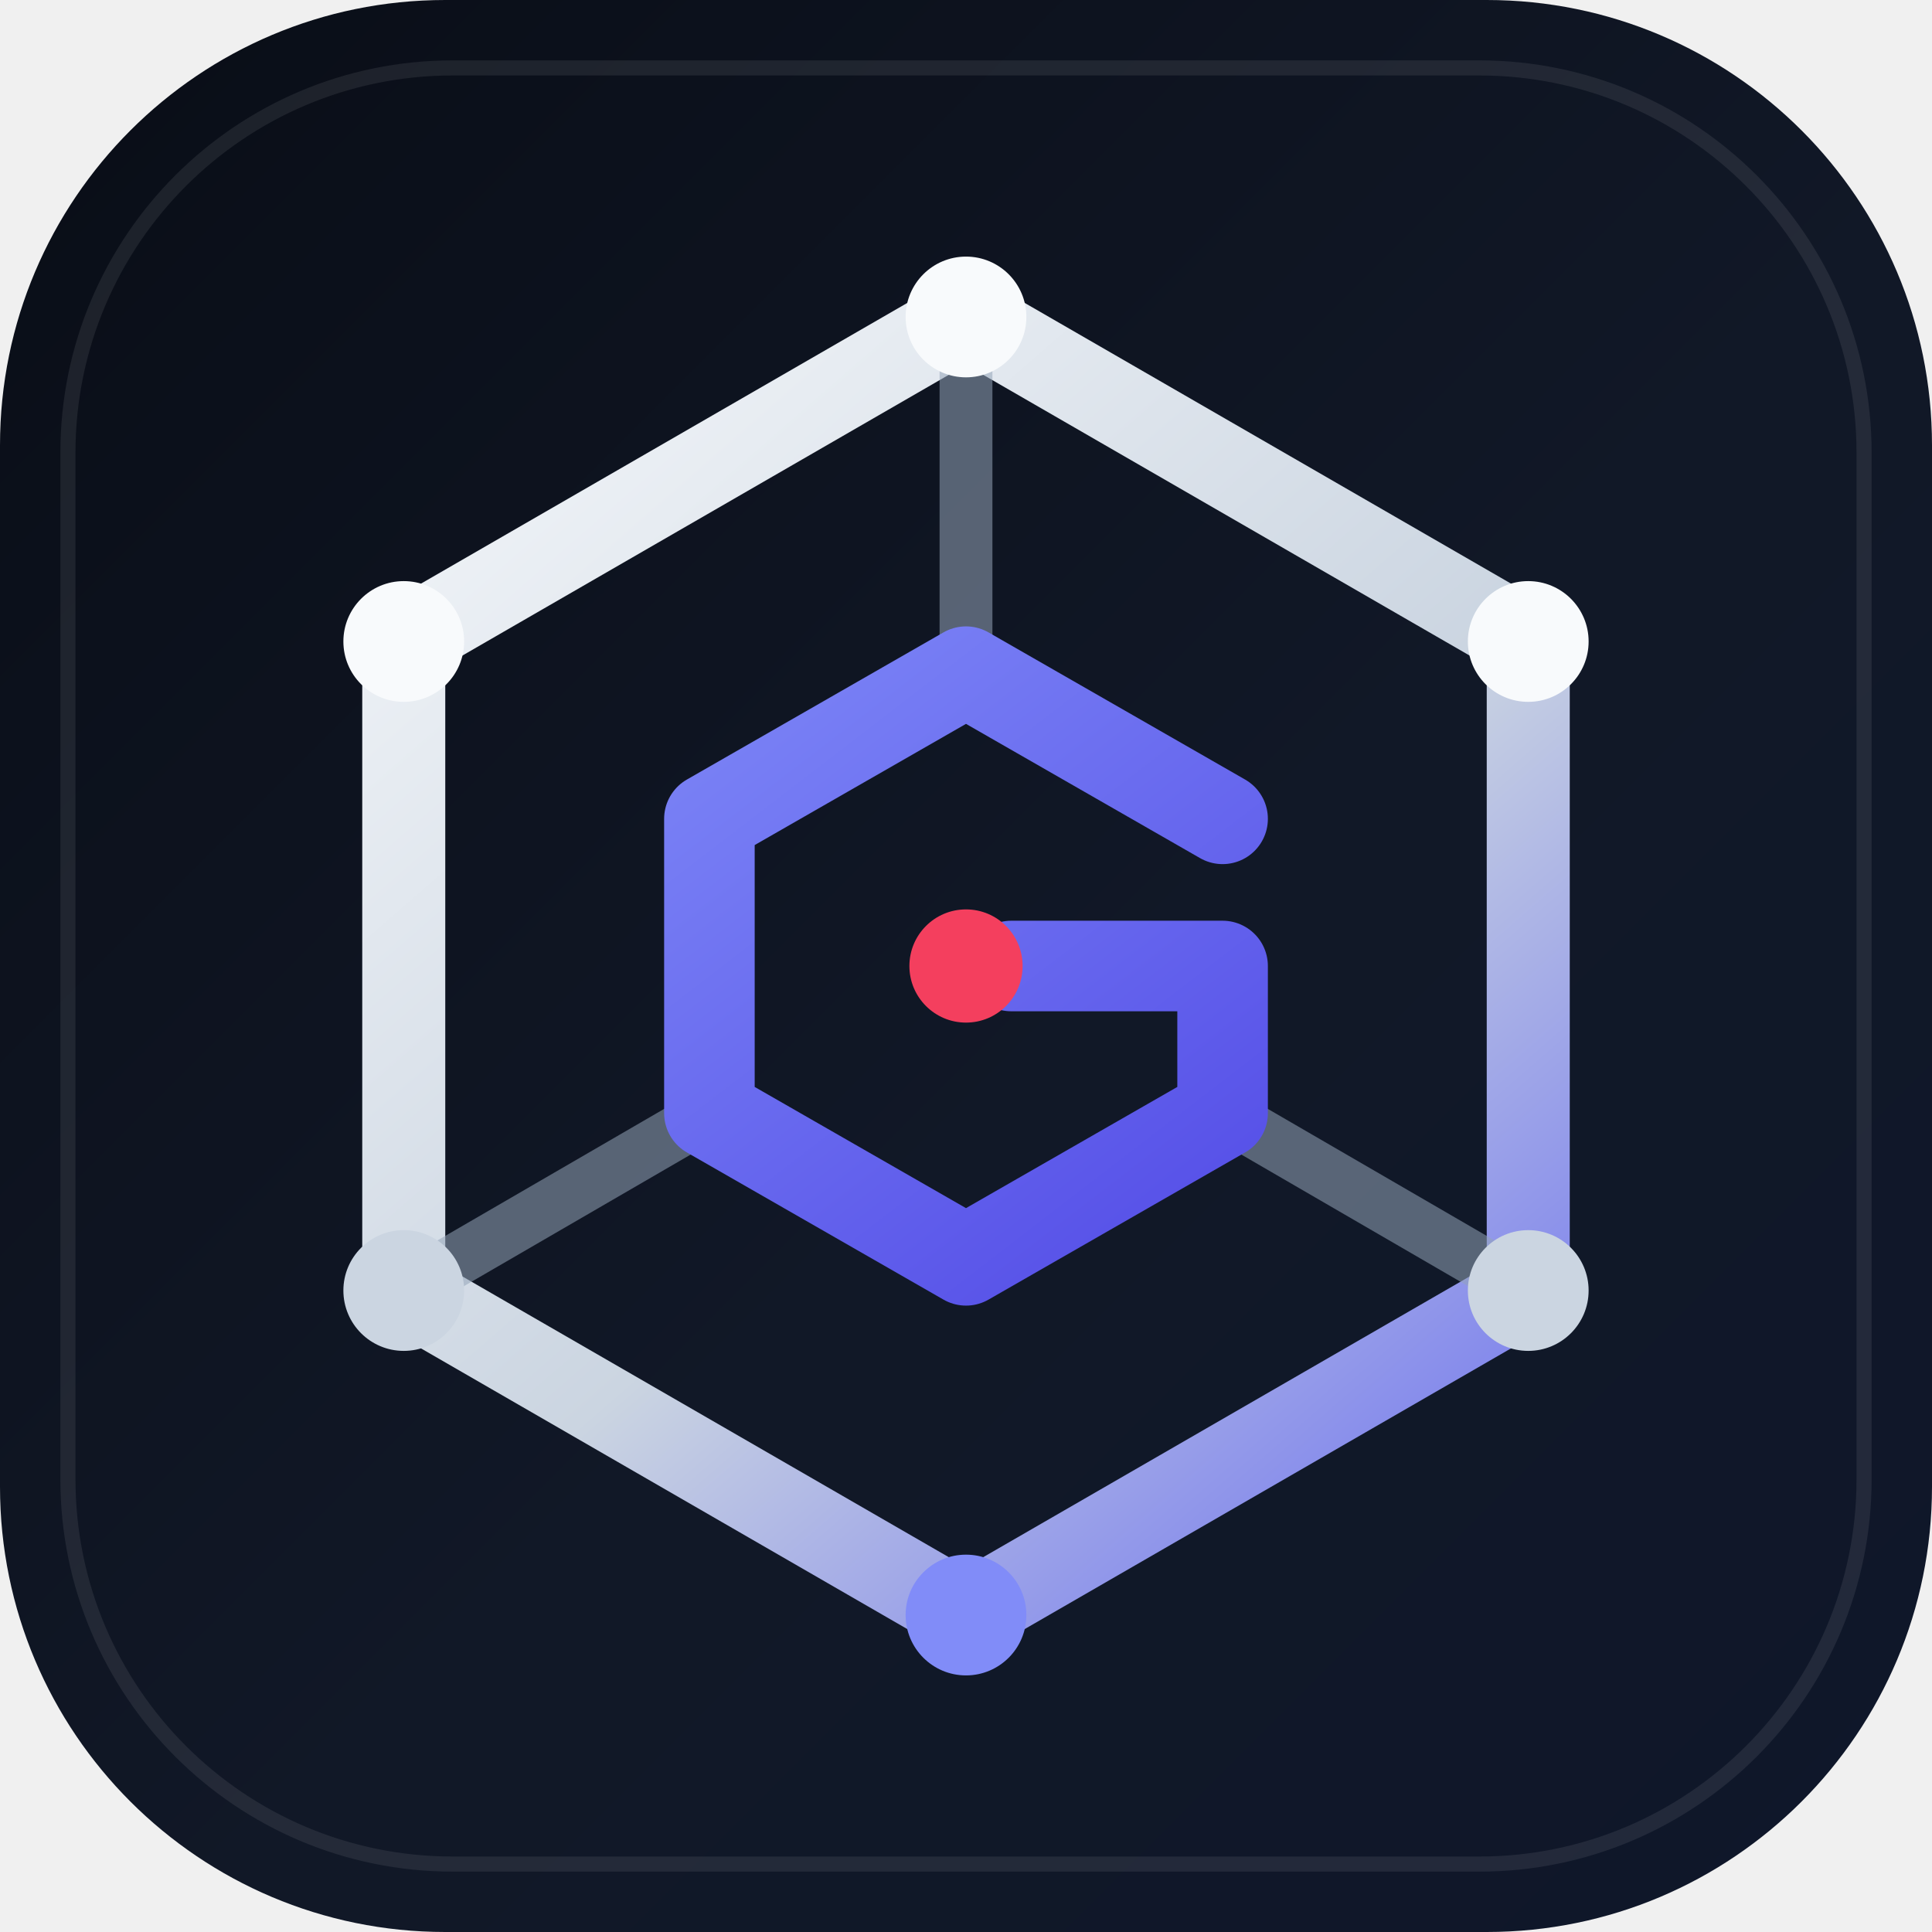
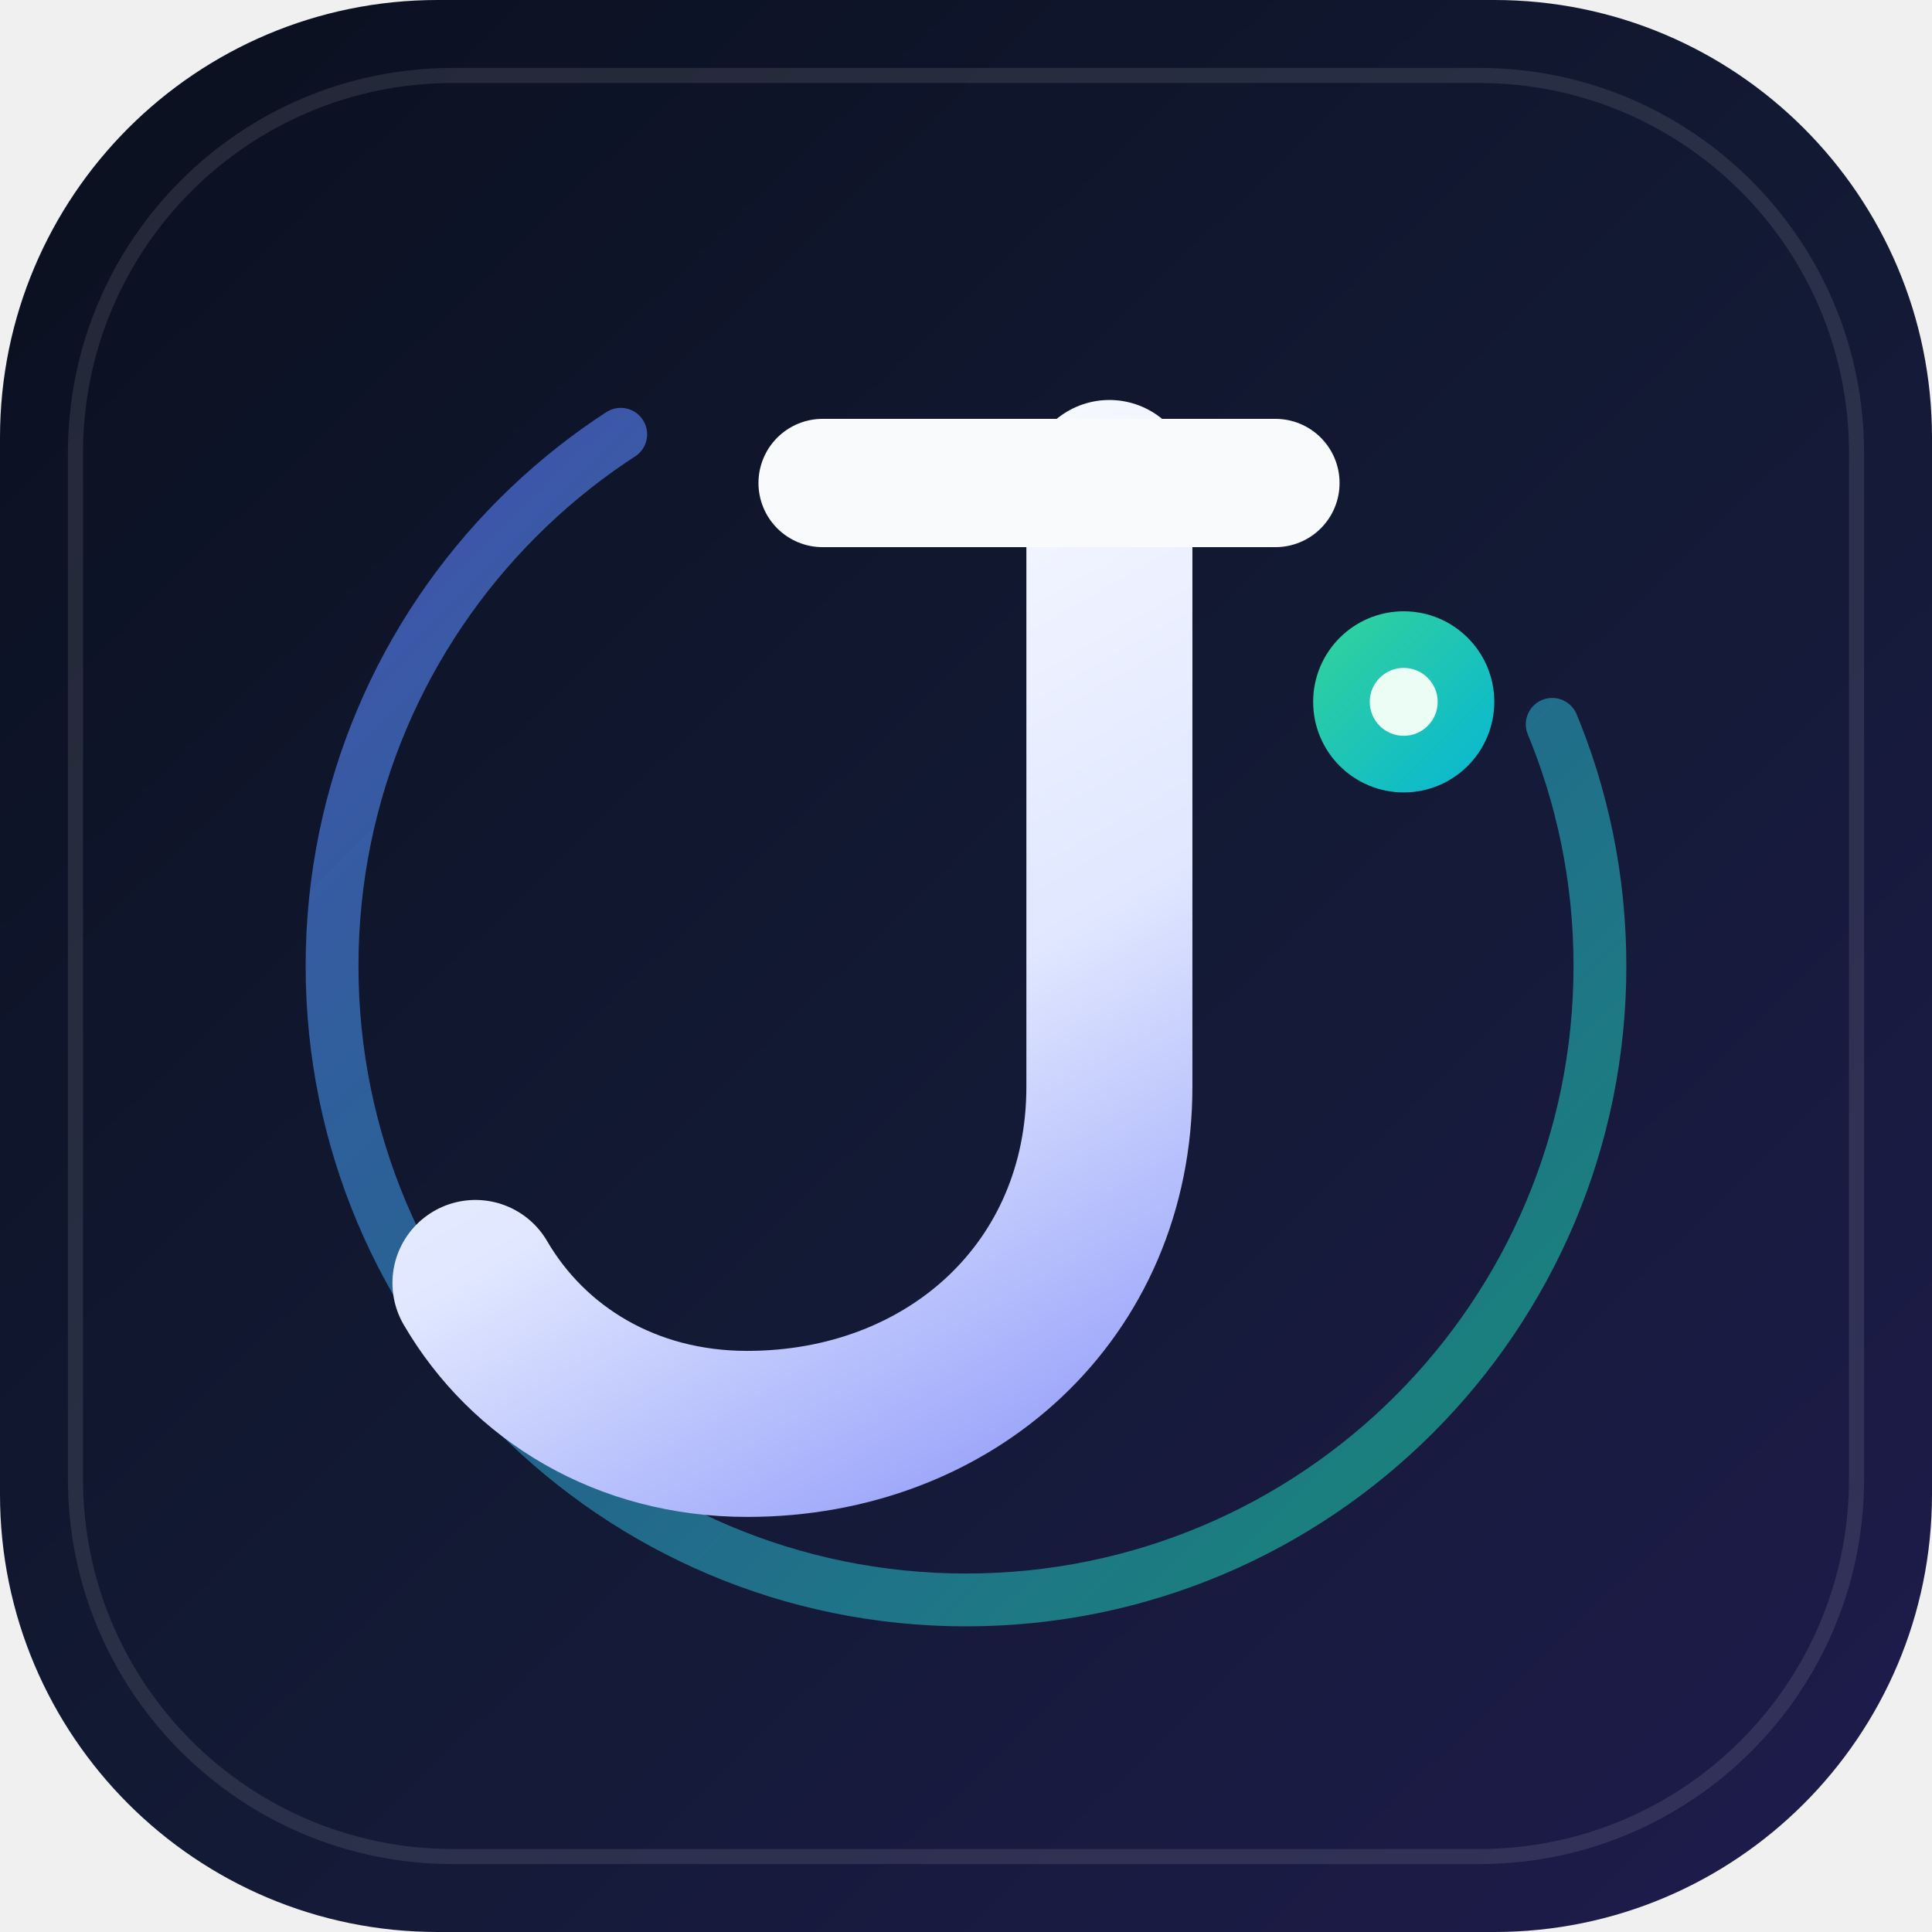
<svg xmlns="http://www.w3.org/2000/svg" viewBox="0 0 512 512" fill="none">
  <defs>
-     <linearGradient id="gBg" x1="0" y1="0" x2="512" y2="512" gradientUnits="userSpaceOnUse">
-       <stop offset="0%" stop-color="#090D16" />
-       <stop offset="55%" stop-color="#111827" />
-       <stop offset="100%" stop-color="#0F172A" />
+     <linearGradient id="jBg" x1="24" y1="16" x2="488" y2="496" gradientUnits="userSpaceOnUse">
+       <stop offset="0%" stop-color="#0B1020" />
+       <stop offset="55%" stop-color="#131A35" />
+       <stop offset="100%" stop-color="#1E1B4B" />
    </linearGradient>
-     <linearGradient id="gStroke" x1="96" y1="72" x2="416" y2="440" gradientUnits="userSpaceOnUse">
-       <stop offset="0%" stop-color="#F8FAFC" />
-       <stop offset="55%" stop-color="#CBD5E1" />
-       <stop offset="100%" stop-color="#6366F1" />
+     <linearGradient id="jRing" x1="88" y1="88" x2="424" y2="424" gradientUnits="userSpaceOnUse">
+       <stop offset="0%" stop-color="#6366F1" stop-opacity="0.7" />
+       <stop offset="50%" stop-color="#38BDF8" stop-opacity="0.45" />
+       <stop offset="100%" stop-color="#10B981" stop-opacity="0.7" />
    </linearGradient>
-     <linearGradient id="gCore" x1="176" y1="152" x2="336" y2="360" gradientUnits="userSpaceOnUse">
-       <stop offset="0%" stop-color="#818CF8" />
-       <stop offset="100%" stop-color="#4F46E5" />
+     <linearGradient id="jMark" x1="176" y1="112" x2="340" y2="396" gradientUnits="userSpaceOnUse">
+       <stop offset="0%" stop-color="#FFFFFF" />
+       <stop offset="52%" stop-color="#E0E7FF" />
+       <stop offset="100%" stop-color="#818CF8" />
+     </linearGradient>
+     <linearGradient id="jPulse" x1="0" y1="0" x2="1" y2="1">
+       <stop offset="0%" stop-color="#34D399" />
+       <stop offset="100%" stop-color="#06B6D4" />
    </linearGradient>
  </defs>
-   <rect width="512" height="512" rx="118" fill="url(#gBg)" />
-   <rect x="18" y="18" width="476" height="476" rx="102" stroke="#ffffff" stroke-opacity="0.08" stroke-width="4" />
-   <polygon points="256,84 405,170 405,342 256,428 107,342 107,170" stroke="url(#gStroke)" stroke-width="22" stroke-linecap="round" stroke-linejoin="round" fill="none" />
-   <line x1="256" y1="84" x2="256" y2="178" stroke="#94A3B8" stroke-opacity="0.55" stroke-width="14" stroke-linecap="round" />
-   <line x1="405" y1="342" x2="324" y2="295" stroke="#94A3B8" stroke-opacity="0.55" stroke-width="14" stroke-linecap="round" />
-   <line x1="107" y1="342" x2="188" y2="295" stroke="#94A3B8" stroke-opacity="0.55" stroke-width="14" stroke-linecap="round" />
-   <path d="M324 217 L256 178 L188 217 L188 295 L256 334 L324 295 L324 256 L268 256" stroke="url(#gCore)" stroke-width="24" stroke-linecap="round" stroke-linejoin="round" fill="none" />
-   <circle cx="256" cy="84" r="16" fill="#F8FAFC" />
-   <circle cx="405" cy="170" r="16" fill="#F8FAFC" />
-   <circle cx="405" cy="342" r="16" fill="#CBD5E1" />
-   <circle cx="256" cy="428" r="16" fill="#818CF8" />
-   <circle cx="107" cy="342" r="16" fill="#CBD5E1" />
-   <circle cx="107" cy="170" r="16" fill="#F8FAFC" />
-   <circle cx="256" cy="256" r="15" fill="#F43F5E" />
+   <rect width="512" height="512" rx="116" fill="url(#jBg)" />
+   <rect x="20" y="20" width="472" height="472" rx="100" stroke="#FFFFFF" stroke-opacity="0.1" stroke-width="4" />
+   <circle cx="256" cy="256" r="168" stroke="url(#jRing)" stroke-width="14" stroke-dasharray="760 295" stroke-dashoffset="65" stroke-linecap="round" />
+   <path d="M294 128 V288 C294 342 252 380 198 380 C166 380 140 364 126 340" stroke="url(#jMark)" stroke-width="44" stroke-linecap="round" stroke-linejoin="round" />
+   <line x1="218" y1="128" x2="338" y2="128" stroke="#F8FAFC" stroke-width="34" stroke-linecap="round" />
+   <circle cx="372" cy="186" r="24" fill="url(#jPulse)" />
+   <circle cx="372" cy="186" r="9" fill="#ECFDF5" />
</svg>
